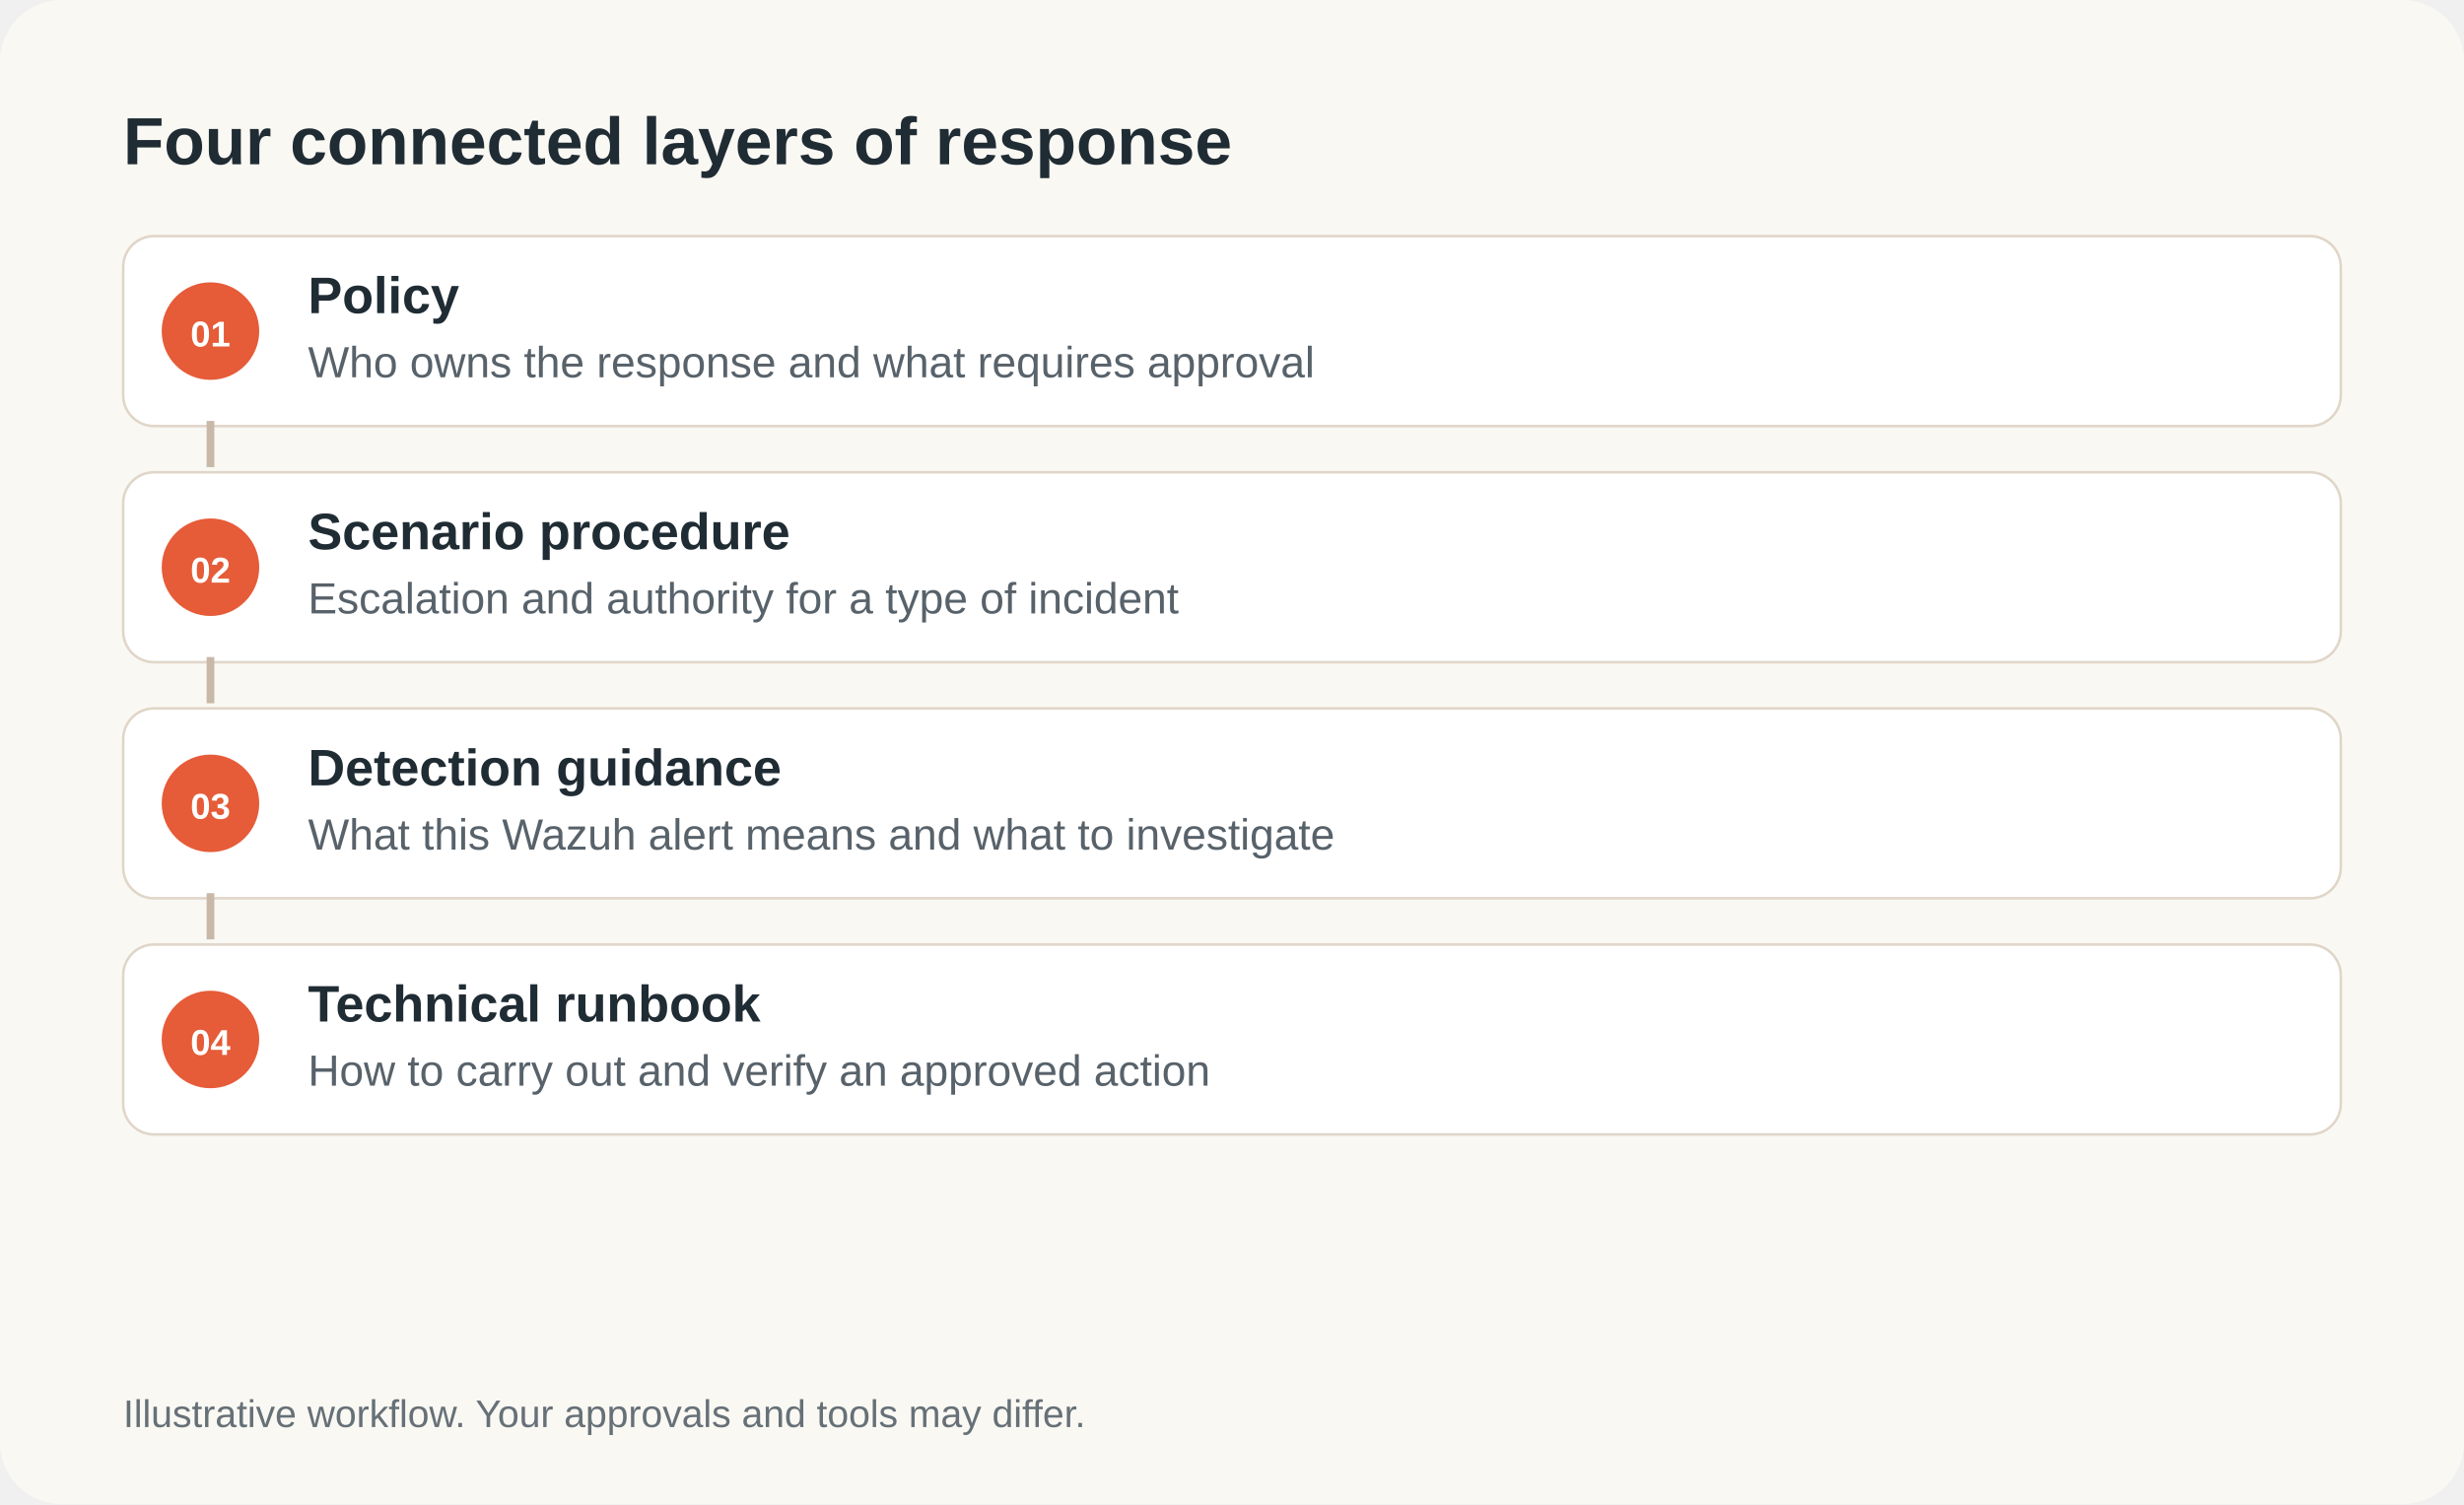
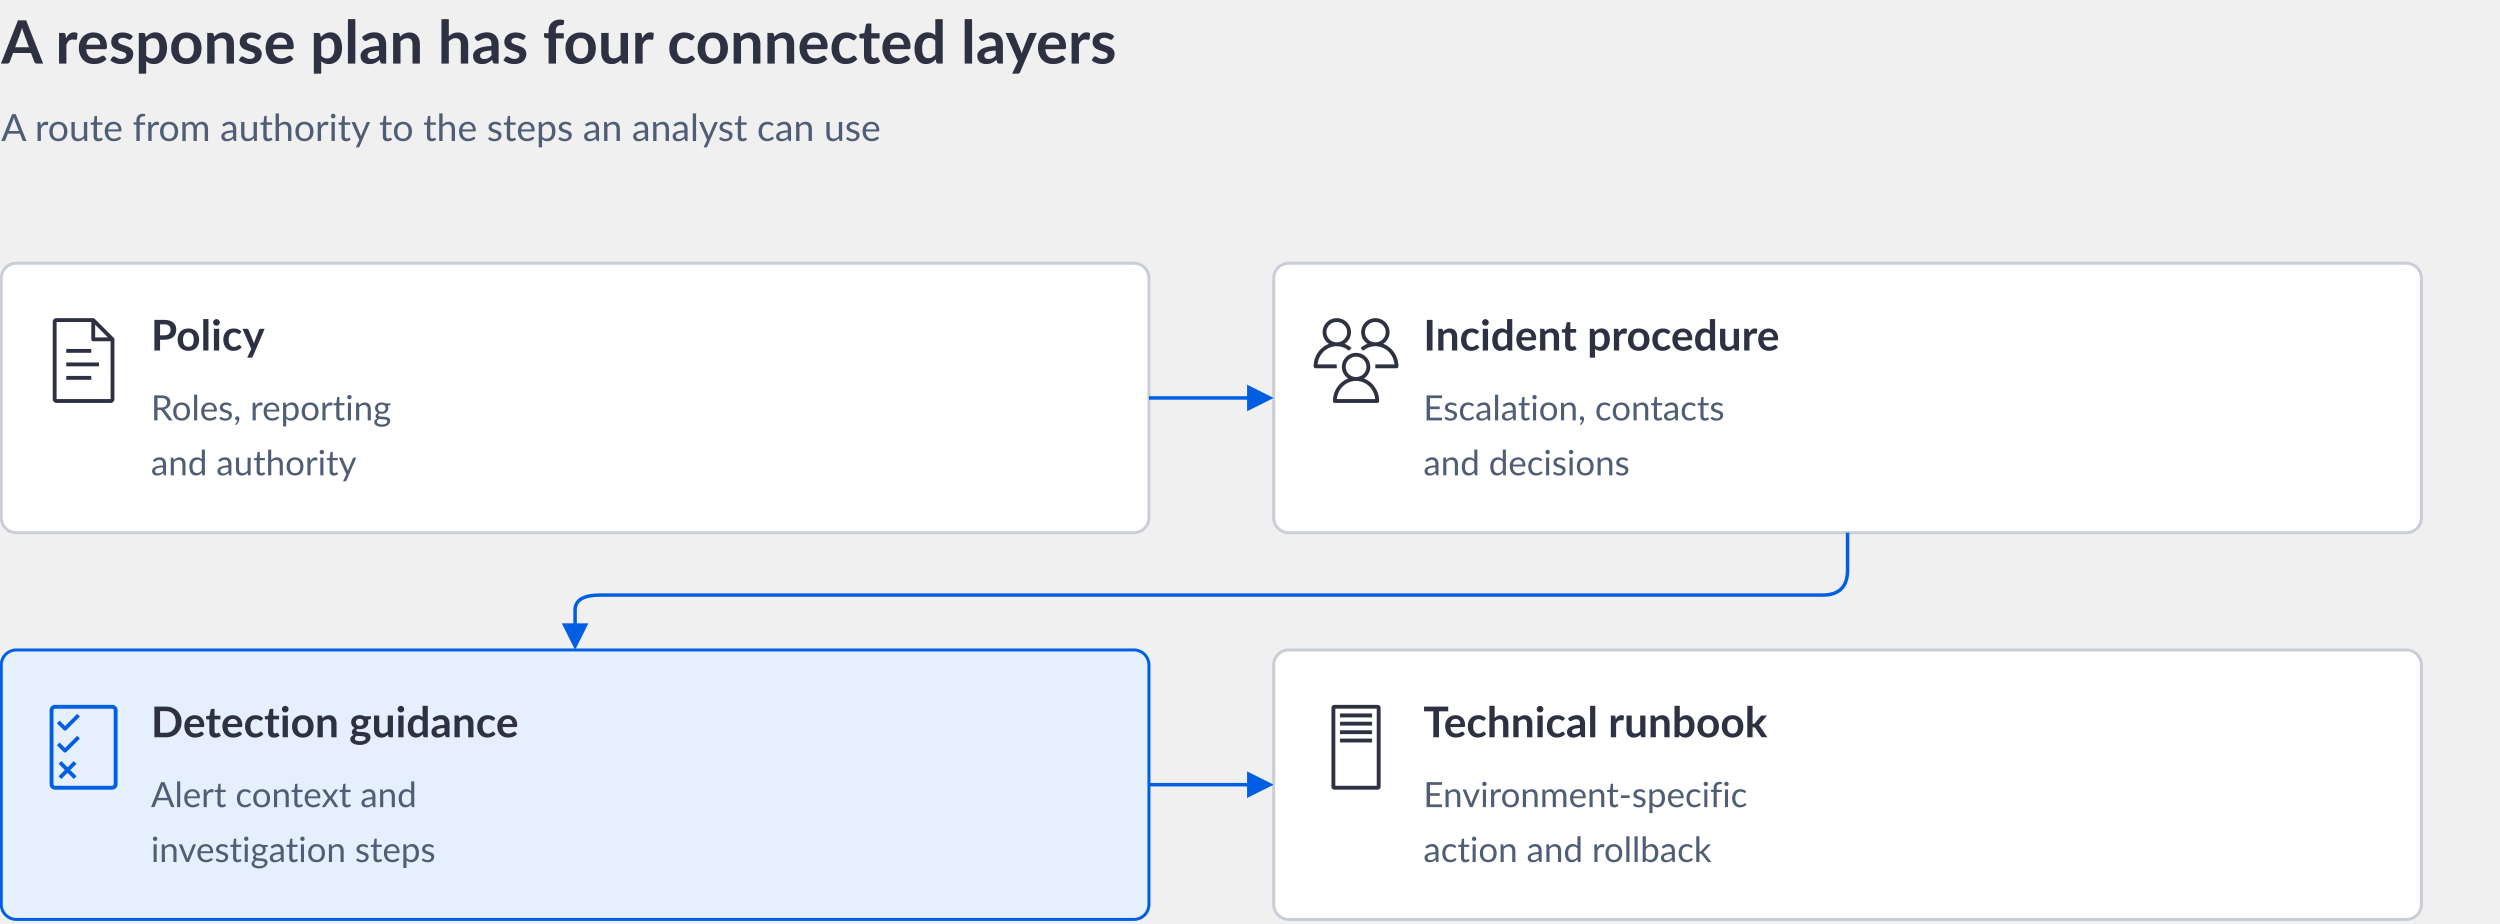
- <svg xmlns="http://www.w3.org/2000/svg" viewBox="0 0 960 586" role="img" aria-labelledby="layers-en-title layers-en-desc">
-   <rect width="960" height="586" rx="24" fill="#faf8f3" />
-   <g font-family="Arial, sans-serif">
-     <text x="48" y="64" font-size="26" font-weight="700" fill="#202c34">Four connected layers of response</text>
-     <rect x="48" y="92" width="864" height="74" rx="12" fill="#fff" stroke="#e0d6c8" />
-     <circle cx="82" cy="129" r="19" fill="#e65b38" />
-     <text x="82" y="135" text-anchor="middle" font-size="14" font-weight="700" fill="#fff">01</text>
-     <text x="120" y="122" font-size="20" font-weight="700" fill="#202c34">Policy</text>
-     <text x="120" y="147" font-size="17" fill="#58626a">Who owns the response and what requires approval</text>
-     <path d="M 82 164 V 182" stroke="#c7b8a8" stroke-width="3" />
-     <rect x="48" y="184" width="864" height="74" rx="12" fill="#fff" stroke="#e0d6c8" />
-     <circle cx="82" cy="221" r="19" fill="#e65b38" />
-     <text x="82" y="227" text-anchor="middle" font-size="14" font-weight="700" fill="#fff">02</text>
-     <text x="120" y="214" font-size="20" font-weight="700" fill="#202c34">Scenario procedure</text>
-     <text x="120" y="239" font-size="17" fill="#58626a">Escalation and authority for a type of incident</text>
-     <path d="M 82 256 V 274" stroke="#c7b8a8" stroke-width="3" />
-     <rect x="48" y="276" width="864" height="74" rx="12" fill="#fff" stroke="#e0d6c8" />
-     <circle cx="82" cy="313" r="19" fill="#e65b38" />
-     <text x="82" y="319" text-anchor="middle" font-size="14" font-weight="700" fill="#fff">03</text>
-     <text x="120" y="306" font-size="20" font-weight="700" fill="#202c34">Detection guidance</text>
-     <text x="120" y="331" font-size="17" fill="#58626a">What this Wazuh alert means and what to investigate</text>
-     <path d="M 82 348 V 366" stroke="#c7b8a8" stroke-width="3" />
-     <rect x="48" y="368" width="864" height="74" rx="12" fill="#fff" stroke="#e0d6c8" />
-     <circle cx="82" cy="405" r="19" fill="#e65b38" />
-     <text x="82" y="411" text-anchor="middle" font-size="14" font-weight="700" fill="#fff">04</text>
-     <text x="120" y="398" font-size="20" font-weight="700" fill="#202c34">Technical runbook</text>
-     <text x="120" y="423" font-size="17" fill="#58626a">How to carry out and verify an approved action</text>
-     <text x="48" y="556" font-size="15" fill="#667077">Illustrative workflow. Your approvals and tools may differ.</text>
+ <svg xmlns="http://www.w3.org/2000/svg" style="background: transparent; background-color: transparent; color-scheme: light;" version="1.1" width="1002px" height="370px" viewBox="-0.5 -0.5 1002 370">
+   <defs />
+   <g>
+     <g data-cell-id="0">
+       <g data-cell-id="1">
+         <g data-cell-id="title2">
+           <g>
+             <rect x="0" y="0" width="1000" height="36" fill="none" stroke="none" pointer-events="all" />
+           </g>
+           <g>
+             <g>
+               <text x="0" y="25" fill="#2d3142" font-family="Lato" font-size="24px" font-weight="bold">A response plan has four connected layers</text>
+             </g>
+           </g>
+         </g>
+         <g data-cell-id="subtitle3">
+           <g>
+             <rect x="0" y="40" width="1000" height="23" fill="none" stroke="none" pointer-events="all" />
+           </g>
+           <g>
+             <g>
+               <text x="0" y="56" fill="#4f5d75" font-family="Lato" font-size="15px">A route from authority to the steps an analyst can use</text>
+             </g>
+           </g>
+         </g>
+         <g data-cell-id="c4">
+           <g>
+             <rect x="0" y="105" width="460" height="108" rx="6" ry="6" fill="#ffffff" stroke="#c9cdd6" stroke-width="1.2" pointer-events="all" style="fill: light-dark(rgb(255, 255, 255), rgb(18, 18, 18)); stroke: light-dark(rgb(201, 205, 214), rgb(58, 61, 69));" />
+           </g>
+         </g>
+         <g data-cell-id="icon5">
+           <g>
+             <path d="M 26.05 140.91 L 36.09 140.91 L 36.09 139.36 L 26.05 139.36 Z M 26.05 151.73 L 36.09 151.73 L 36.09 150.18 L 26.05 150.18 Z M 26.05 146.32 L 39.18 146.32 L 39.18 144.77 L 26.05 144.77 Z M 22.18 159.45 L 22.19 128.55 L 36.09 128.55 L 36.09 135.5 C 36.09 135.7 36.17 135.9 36.32 136.05 C 36.46 136.19 36.66 136.27 36.86 136.27 L 43.82 136.27 L 43.84 159.45 Z M 37.64 129.64 L 42.73 134.73 L 37.64 134.73 Z M 45.14 134.95 L 37.41 127.23 C 37.27 127.08 37.07 127 36.86 127 L 22.18 127 C 21.27 127 20.64 127.64 20.64 128.55 L 20.64 159.45 C 20.64 160.34 21.3 161 22.18 161 L 43.84 161 C 44.71 161 45.36 160.34 45.36 159.45 L 45.36 135.5 C 45.36 135.3 45.28 135.1 45.14 134.95 Z" fill="#2d3142" stroke="none" pointer-events="all" style="fill: light-dark(rgb(45, 49, 66), rgb(191, 194, 209));" />
+           </g>
+         </g>
+         <g data-cell-id="label6">
+           <g>
+             <rect x="60" y="121" width="390" height="28" fill="none" stroke="none" pointer-events="all" />
+           </g>
+           <g>
+             <g>
+               <text x="60" y="140" fill="#2d3142" font-family="Lato" font-size="17px" font-weight="bold">Policy</text>
+             </g>
+           </g>
+         </g>
+         <g data-cell-id="detail7">
+           <g>
+             <rect x="60" y="154" width="390" height="20" fill="none" stroke="none" pointer-events="all" />
+           </g>
+           <g>
+             <g>
+               <text x="60" y="168" fill="#4f5d75" font-family="Lato" font-size="14px">Roles, reporting</text>
+             </g>
+           </g>
+         </g>
+         <g data-cell-id="detail8">
+           <g>
+             <rect x="60" y="176" width="390" height="20" fill="none" stroke="none" pointer-events="all" />
+           </g>
+           <g>
+             <g>
+               <text x="60" y="190" fill="#4f5d75" font-family="Lato" font-size="14px">and authority</text>
+             </g>
+           </g>
+         </g>
+         <g data-cell-id="c9">
+           <g>
+             <rect x="510" y="105" width="460" height="108" rx="6" ry="6" fill="#ffffff" stroke="#c9cdd6" stroke-width="1.2" pointer-events="all" style="fill: light-dark(rgb(255, 255, 255), rgb(18, 18, 18)); stroke: light-dark(rgb(201, 205, 214), rgb(58, 61, 69));" />
+           </g>
+         </g>
+         <g data-cell-id="icon10">
+           <g>
+             <path d="M 546.58 132.63 C 546.58 130.38 548.45 128.55 550.74 128.55 C 553.03 128.55 554.9 130.38 554.9 132.63 C 554.9 134.88 553.03 136.71 550.74 136.71 C 548.45 136.71 546.58 134.88 546.58 132.63 Z M 555.49 138.08 C 554.99 137.77 554.46 137.51 553.92 137.3 C 555.44 136.29 556.44 134.57 556.44 132.63 C 556.44 129.53 553.89 127 550.74 127 C 547.6 127 545.04 129.53 545.04 132.63 C 545.04 134.57 546.04 136.28 547.56 137.3 C 546.57 137.67 545.63 138.22 544.82 138.92 L 545.82 140.09 C 547.2 138.91 548.94 138.26 550.73 138.26 C 552.12 138.26 553.49 138.65 554.68 139.39 C 556.79 140.7 558.18 143.01 558.42 145.55 L 550.73 145.55 L 550.73 147.09 L 559.23 147.09 C 559.65 147.09 560 146.75 560 146.32 C 560 142.96 558.27 139.8 555.49 138.08 Z M 531.13 132.63 C 531.13 130.38 532.99 128.55 535.29 128.55 C 537.58 128.55 539.44 130.38 539.44 132.63 C 539.44 134.88 537.58 136.71 535.29 136.71 C 532.99 136.71 531.13 134.88 531.13 132.63 Z M 535.27 145.55 L 527.58 145.55 C 527.96 141.46 531.26 138.26 535.27 138.26 C 536.67 138.26 538.03 138.65 539.22 139.39 C 539.55 139.6 539.88 139.83 540.18 140.09 L 541.19 138.92 C 540.82 138.61 540.44 138.33 540.04 138.08 C 539.54 137.77 539.01 137.51 538.46 137.3 C 539.98 136.29 540.99 134.57 540.99 132.63 C 540.99 129.53 538.43 127 535.29 127 C 532.14 127 529.58 129.53 529.58 132.63 C 529.58 134.57 530.59 136.29 532.11 137.3 C 528.55 138.65 526 142.17 526 146.32 C 526 146.75 526.35 147.09 526.77 147.09 L 535.27 147.09 Z M 535.31 159.45 C 535.68 155.37 538.99 152.17 543 152.17 C 544.39 152.17 545.76 152.56 546.95 153.3 C 549.07 154.61 550.45 156.92 550.69 159.45 Z M 538.86 146.54 C 538.86 144.29 540.72 142.45 543.01 142.45 C 545.31 142.45 547.17 144.29 547.17 146.54 C 547.17 148.79 545.31 150.62 543.01 150.62 C 540.72 150.62 538.86 148.79 538.86 146.54 Z M 547.76 151.99 C 547.26 151.67 546.73 151.42 546.19 151.21 C 547.71 150.2 548.72 148.48 548.72 146.54 C 548.72 143.44 546.16 140.91 543.01 140.91 C 539.87 140.91 537.31 143.44 537.31 146.54 C 537.31 148.48 538.31 150.2 539.84 151.21 C 536.28 152.55 533.73 156.08 533.73 160.23 C 533.73 160.65 534.07 161 534.5 161 L 551.5 161 C 551.93 161 552.27 160.65 552.27 160.23 C 552.27 156.87 550.54 153.71 547.76 151.99 Z" fill="#2d3142" stroke="none" pointer-events="all" style="fill: light-dark(rgb(45, 49, 66), rgb(191, 194, 209));" />
+           </g>
+         </g>
+         <g data-cell-id="label11">
+           <g>
+             <rect x="570" y="121" width="390" height="28" fill="none" stroke="none" pointer-events="all" />
+           </g>
+           <g>
+             <g>
+               <text x="570" y="140" fill="#2d3142" font-family="Lato" font-size="17px" font-weight="bold">Incident procedure</text>
+             </g>
+           </g>
+         </g>
+         <g data-cell-id="detail12">
+           <g>
+             <rect x="570" y="154" width="390" height="20" fill="none" stroke="none" pointer-events="all" />
+           </g>
+           <g>
+             <g>
+               <text x="570" y="168" fill="#4f5d75" font-family="Lato" font-size="14px">Escalation, contacts</text>
+             </g>
+           </g>
+         </g>
+         <g data-cell-id="detail13">
+           <g>
+             <rect x="570" y="176" width="390" height="20" fill="none" stroke="none" pointer-events="all" />
+           </g>
+           <g>
+             <g>
+               <text x="570" y="190" fill="#4f5d75" font-family="Lato" font-size="14px">and decisions</text>
+             </g>
+           </g>
+         </g>
+         <g data-cell-id="c14">
+           <g>
+             <rect x="0" y="260" width="460" height="108" rx="6" ry="6" fill="#e6effc" stroke="#005ee3" stroke-width="1.2" pointer-events="all" style="fill: light-dark(rgb(230, 239, 252), rgb(26, 33, 45)); stroke: light-dark(rgb(0, 94, 227), rgb(93, 174, 255));" />
+           </g>
+         </g>
+         <g data-cell-id="icon15">
+           <g>
+             <path d="M 30.43 294.4 L 31.52 295.49 L 26.11 300.9 C 25.96 301.05 25.76 301.13 25.56 301.13 C 25.37 301.13 25.17 301.05 25.02 300.9 L 22.31 298.19 L 23.4 297.1 L 25.56 299.26 Z M 30.43 285.61 L 31.52 286.7 L 26.11 292.11 C 25.96 292.26 25.76 292.34 25.56 292.34 C 25.37 292.34 25.17 292.26 25.02 292.11 L 22.31 289.4 L 23.4 288.31 L 25.56 290.47 Z M 30.17 305.63 L 27.67 308.13 L 30.17 310.62 L 29.07 311.72 L 26.58 309.22 L 24.08 311.72 L 22.99 310.62 L 25.48 308.13 L 22.99 305.63 L 24.08 304.54 L 26.58 307.04 L 29.07 304.54 Z M 45.07 313.83 C 45.07 314.18 44.79 314.45 44.45 314.45 L 21.55 314.45 C 21.21 314.45 20.93 314.18 20.93 313.83 L 20.93 284.17 C 20.93 283.82 21.21 283.55 21.55 283.55 L 44.45 283.55 C 44.79 283.55 45.07 283.82 45.07 284.17 Z M 44.45 282 L 21.55 282 C 20.35 282 19.38 282.97 19.38 284.17 L 19.38 313.83 C 19.38 315.03 20.35 316 21.55 316 L 44.45 316 C 45.65 316 46.62 315.03 46.62 313.83 L 46.62 284.17 C 46.62 282.97 45.65 282 44.45 282 Z" fill="#005ee3" stroke="none" pointer-events="all" style="fill: light-dark(rgb(0, 94, 227), rgb(93, 174, 255));" />
+           </g>
+         </g>
+         <g data-cell-id="label16">
+           <g>
+             <rect x="60" y="276" width="390" height="28" fill="none" stroke="none" pointer-events="all" />
+           </g>
+           <g>
+             <g>
+               <text x="60" y="295" fill="#2d3142" font-family="Lato" font-size="17px" font-weight="bold">Detection guidance</text>
+             </g>
+           </g>
+         </g>
+         <g data-cell-id="detail17">
+           <g>
+             <rect x="60" y="309" width="390" height="20" fill="none" stroke="none" pointer-events="all" />
+           </g>
+           <g>
+             <g>
+               <text x="60" y="323" fill="#4f5d75" font-family="Lato" font-size="14px">Alert context and</text>
+             </g>
+           </g>
+         </g>
+         <g data-cell-id="detail18">
+           <g>
+             <rect x="60" y="331" width="390" height="20" fill="none" stroke="none" pointer-events="all" />
+           </g>
+           <g>
+             <g>
+               <text x="60" y="345" fill="#4f5d75" font-family="Lato" font-size="14px">investigation steps</text>
+             </g>
+           </g>
+         </g>
+         <g data-cell-id="c19">
+           <g>
+             <rect x="510" y="260" width="460" height="108" rx="6" ry="6" fill="#ffffff" stroke="#c9cdd6" stroke-width="1.2" pointer-events="all" style="fill: light-dark(rgb(255, 255, 255), rgb(18, 18, 18)); stroke: light-dark(rgb(201, 205, 214), rgb(58, 61, 69));" />
+           </g>
+         </g>
+         <g data-cell-id="icon20">
+           <g>
+             <path d="M 551.72 282 L 534.29 282 C 533.66 282 533.15 282.51 533.15 283.13 L 533.15 314.87 C 533.15 315.49 533.66 316 534.29 316 L 551.72 316 C 552.34 316 552.85 315.49 552.85 314.87 L 552.85 283.13 C 552.85 282.51 552.34 282 551.72 282 Z M 534.7 314.46 L 534.7 283.54 L 551.3 283.54 L 551.3 314.46 Z M 536.58 287.02 L 549.42 287.02 L 549.42 285.47 L 536.58 285.47 Z M 536.58 290.31 L 549.42 290.31 L 549.42 288.77 L 536.58 288.77 Z M 536.58 293.74 L 549.42 293.74 L 549.42 292.19 L 536.58 292.19 Z M 536.58 297.08 L 549.42 297.08 L 549.42 295.53 L 536.58 295.53 Z" fill="#2d3142" stroke="none" pointer-events="all" style="fill: light-dark(rgb(45, 49, 66), rgb(191, 194, 209));" />
+           </g>
+         </g>
+         <g data-cell-id="label21">
+           <g>
+             <rect x="570" y="276" width="390" height="28" fill="none" stroke="none" pointer-events="all" />
+           </g>
+           <g>
+             <g>
+               <text x="570" y="295" fill="#2d3142" font-family="Lato" font-size="17px" font-weight="bold">Technical runbook</text>
+             </g>
+           </g>
+         </g>
+         <g data-cell-id="detail22">
+           <g>
+             <rect x="570" y="309" width="390" height="20" fill="none" stroke="none" pointer-events="all" />
+           </g>
+           <g>
+             <g>
+               <text x="570" y="323" fill="#4f5d75" font-family="Lato" font-size="14px">Environment-specific</text>
+             </g>
+           </g>
+         </g>
+         <g data-cell-id="detail23">
+           <g>
+             <rect x="570" y="331" width="390" height="20" fill="none" stroke="none" pointer-events="all" />
+           </g>
+           <g>
+             <g>
+               <text x="570" y="345" fill="#4f5d75" font-family="Lato" font-size="14px">action and rollback</text>
+             </g>
+           </g>
+         </g>
+         <g data-cell-id="e24">
+           <g>
+             <path d="M 460 159 L 500.03 159" fill="none" stroke="#005ee3" stroke-width="1.4" stroke-miterlimit="10" pointer-events="stroke" style="stroke: light-dark(rgb(0, 94, 227), rgb(93, 174, 255));" />
+             <path d="M 508.43 159 L 500.03 163.2 L 500.03 154.8 Z" fill="#005ee3" stroke="#005ee3" stroke-width="1.4" stroke-miterlimit="10" pointer-events="all" style="fill: light-dark(rgb(0, 94, 227), rgb(93, 174, 255)); stroke: light-dark(rgb(0, 94, 227), rgb(93, 174, 255));" />
+           </g>
+         </g>
+         <g data-cell-id="e25">
+           <g>
+             <path d="M 740 213 L 740 228 Q 740 238 730 238 L 240 238 Q 230 238 230 244.02 L 230 250.03" fill="none" stroke="#005ee3" stroke-width="1.4" stroke-miterlimit="10" pointer-events="stroke" style="stroke: light-dark(rgb(0, 94, 227), rgb(93, 174, 255));" />
+             <path d="M 230 258.43 L 225.8 250.03 L 234.2 250.03 Z" fill="#005ee3" stroke="#005ee3" stroke-width="1.4" stroke-miterlimit="10" pointer-events="all" style="fill: light-dark(rgb(0, 94, 227), rgb(93, 174, 255)); stroke: light-dark(rgb(0, 94, 227), rgb(93, 174, 255));" />
+           </g>
+         </g>
+         <g data-cell-id="e26">
+           <g>
+             <path d="M 460 314 L 500.03 314" fill="none" stroke="#005ee3" stroke-width="1.4" stroke-miterlimit="10" pointer-events="stroke" style="stroke: light-dark(rgb(0, 94, 227), rgb(93, 174, 255));" />
+             <path d="M 508.43 314 L 500.03 318.2 L 500.03 309.8 Z" fill="#005ee3" stroke="#005ee3" stroke-width="1.4" stroke-miterlimit="10" pointer-events="all" style="fill: light-dark(rgb(0, 94, 227), rgb(93, 174, 255)); stroke: light-dark(rgb(0, 94, 227), rgb(93, 174, 255));" />
+           </g>
+         </g>
+       </g>
+     </g>
  </g>
</svg>
